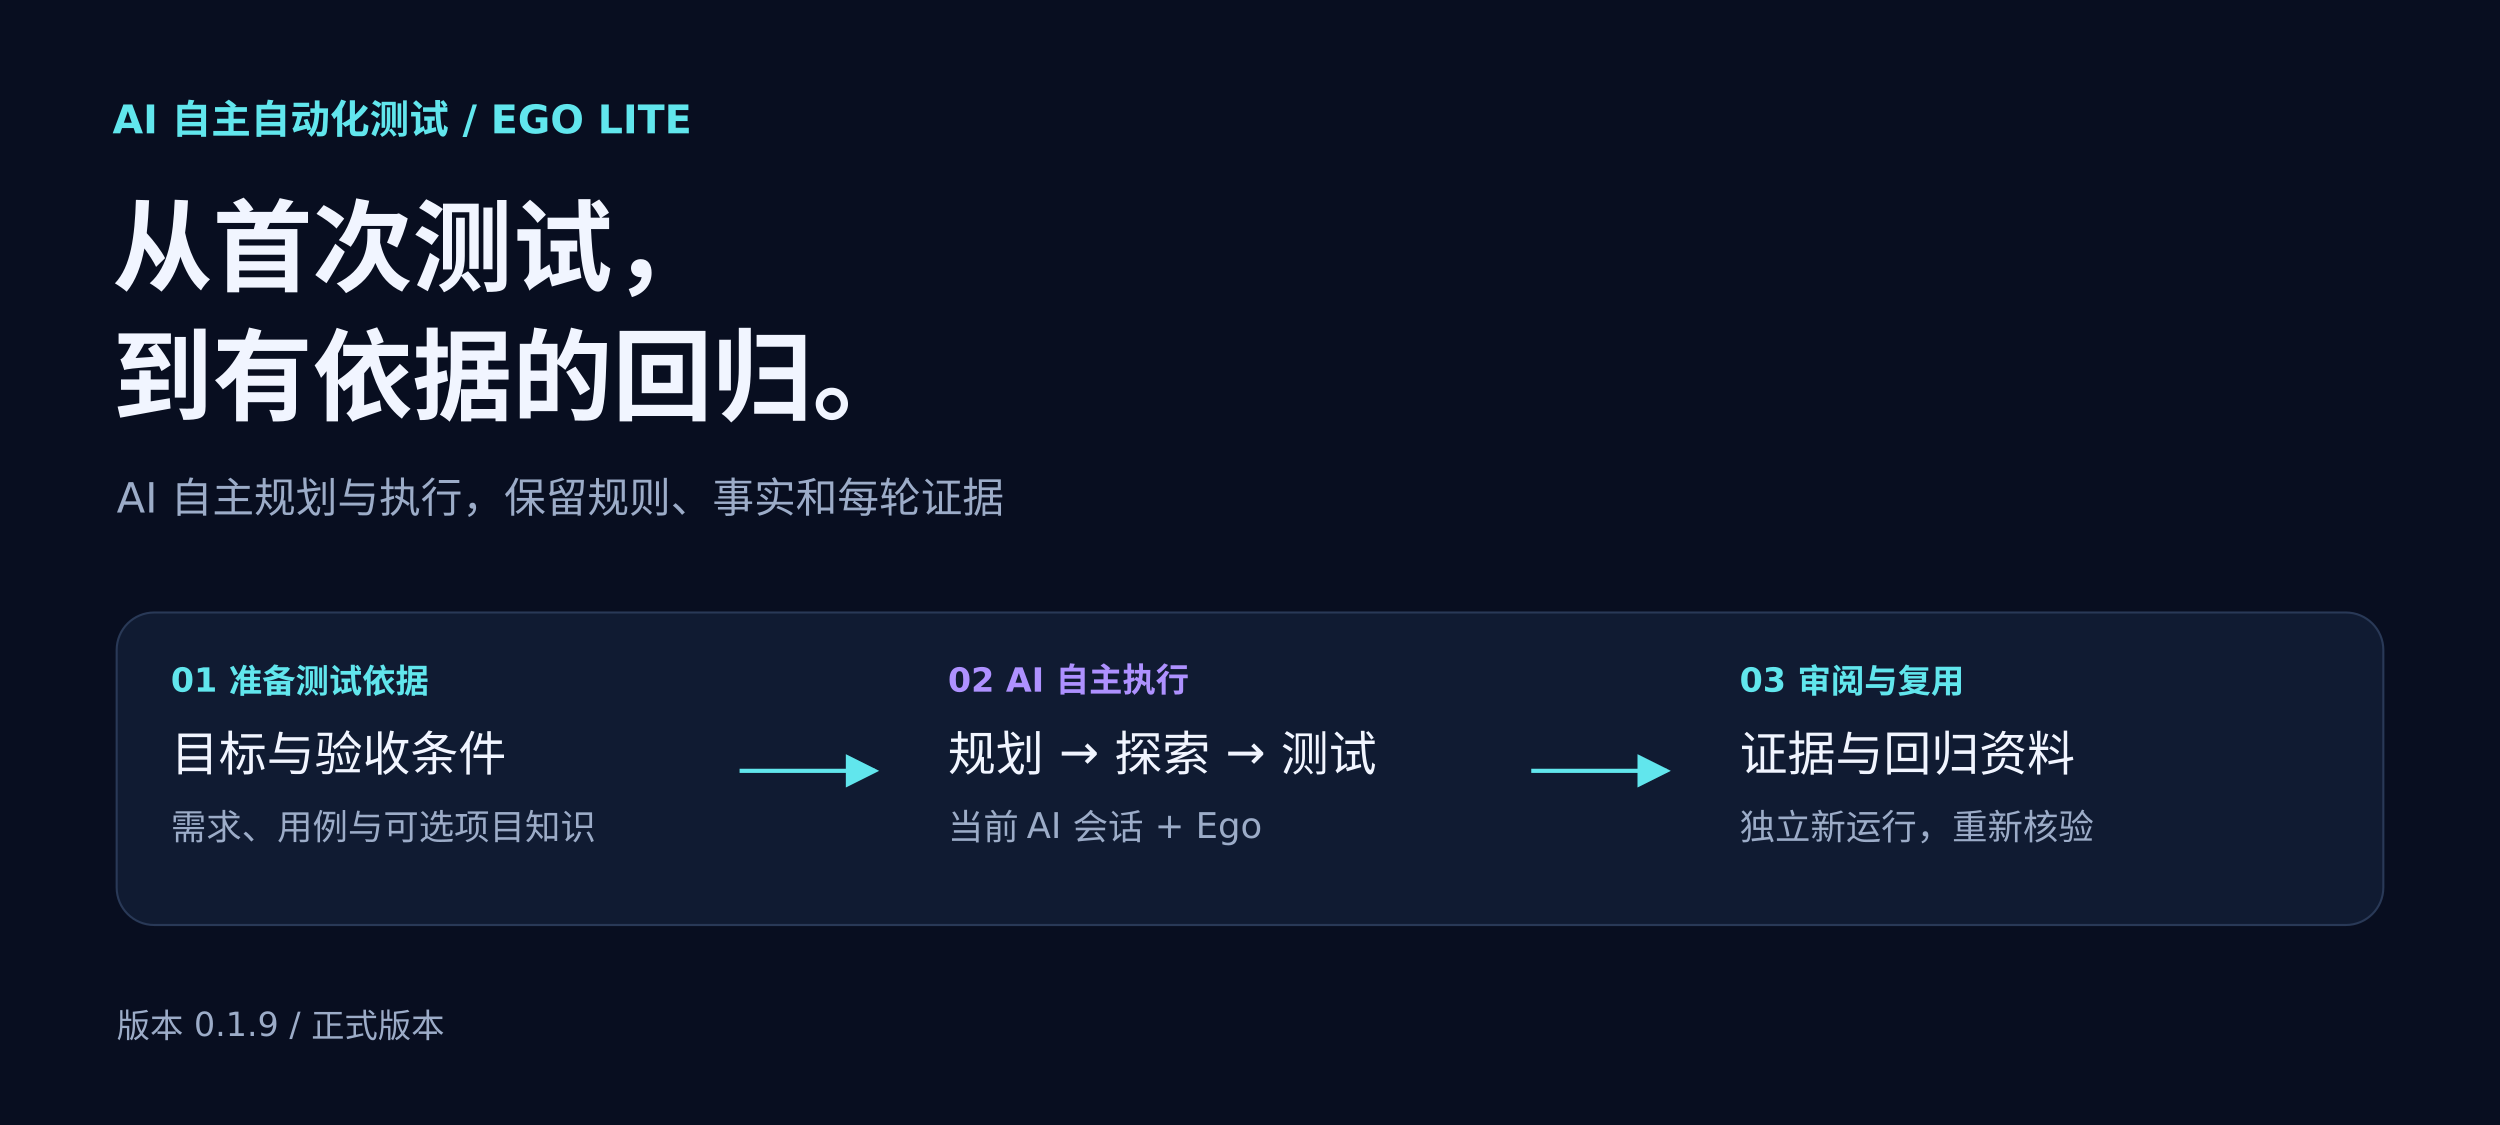
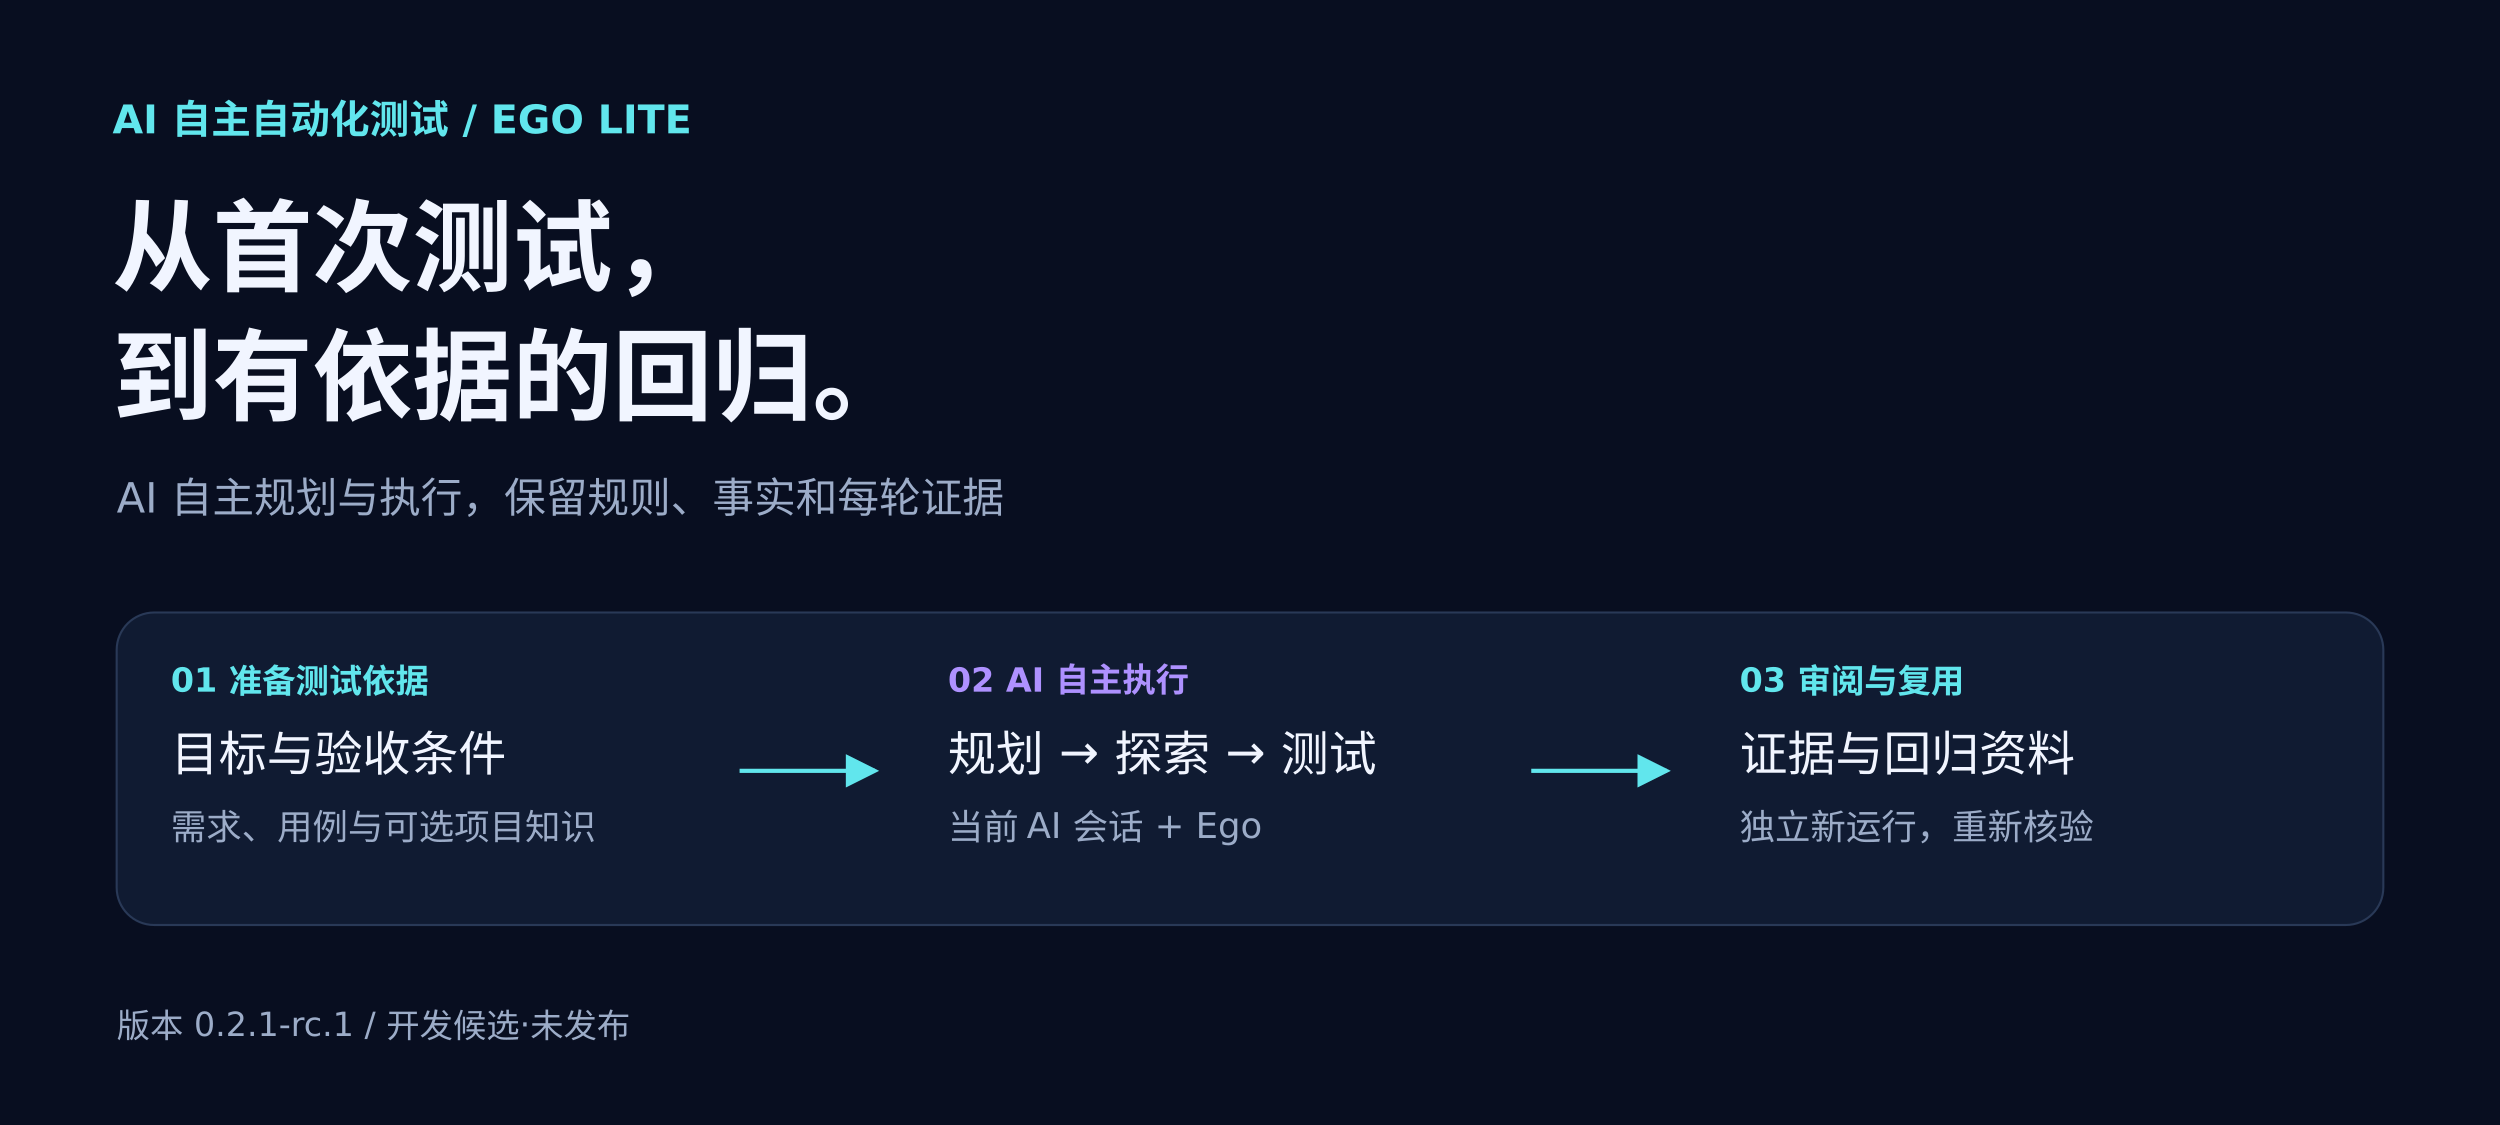
<svg xmlns="http://www.w3.org/2000/svg" width="1200" height="540" viewBox="0 0 1200 540" role="img" aria-label="AI 自主自动化测试 · Ego Lite">
  <defs>
    <linearGradient id="g">
      <stop stop-color="#61e6ed" />
      <stop offset="1" stop-color="#ae91ff" />
    </linearGradient>
    <marker id="arrow" markerWidth="8" markerHeight="8" refX="7" refY="4" orient="auto">
      <path d="M0,0 L8,4 L0,8" fill="#61e6ed" />
    </marker>
  </defs>
  <g font-family="DejaVu Sans, Noto Sans CJK SC, sans-serif">
    <rect x="0" y="0" width="1200" height="540" rx="0" fill="#080e20" stroke="#080e20" />
    <path d="M0,2 H1200" stroke="url(#g)" stroke-width="4" />
    <text x="54" y="64" font-size="19" fill="#61e6ed" font-weight="700">AI 自主自动化测试 / EGO LITE</text>
    <text x="54" y="136" font-size="48" fill="#f1f5ff" font-weight="700">从首次测试，</text>
    <text x="54" y="198" font-size="48" fill="#f1f5ff" font-weight="700">到有依据的回归。</text>
    <text x="56" y="246" font-size="20" fill="#9cacc8" font-weight="400">AI 自主规划与执行，保留规则、事实和每轮证据</text>
    <rect x="56" y="294" width="1088" height="150" rx="18" fill="#101b32" stroke="#293957" />
    <text x="82" y="332" font-size="16" fill="#61e6ed" font-weight="700">01  准备测试依据</text>
    <text x="82" y="370" font-size="23" fill="#f1f5ff" font-weight="400">目标与验收条件</text>
    <text x="82" y="403" font-size="17" fill="#9cacc8" font-weight="400">需求、用例与可选项目知识</text>
    <text x="455" y="332" font-size="16" fill="#ae91ff" font-weight="700">02  AI 自主执行</text>
    <text x="455" y="370" font-size="23" fill="#f1f5ff" font-weight="400">规划 → 探索 → 测试</text>
    <text x="455" y="403" font-size="17" fill="#9cacc8" font-weight="400">当前 AI 会话 + Ego</text>
    <text x="835" y="332" font-size="16" fill="#61e6ed" font-weight="700">03  审阅与复用</text>
    <text x="835" y="370" font-size="23" fill="#f1f5ff" font-weight="400">证据与回归资料</text>
    <text x="835" y="403" font-size="17" fill="#9cacc8" font-weight="400">独立新运行，重新核验</text>
    <path d="M355,370 L420,370" stroke="#61e6ed" stroke-width="2" fill="none" marker-end="url(#arrow)" />
    <path d="M735,370 L800,370" stroke="#61e6ed" stroke-width="2" fill="none" marker-end="url(#arrow)" />
-     <text x="56" y="498" font-size="16" fill="#9cacc8" font-weight="400">版本 0.1.9  /  正式版本</text>
+     <text x="56" y="498" font-size="16" fill="#9cacc8" font-weight="400">版本 0.2.1-rc.1  /  开发候选·未发布</text>
  </g>
</svg>
